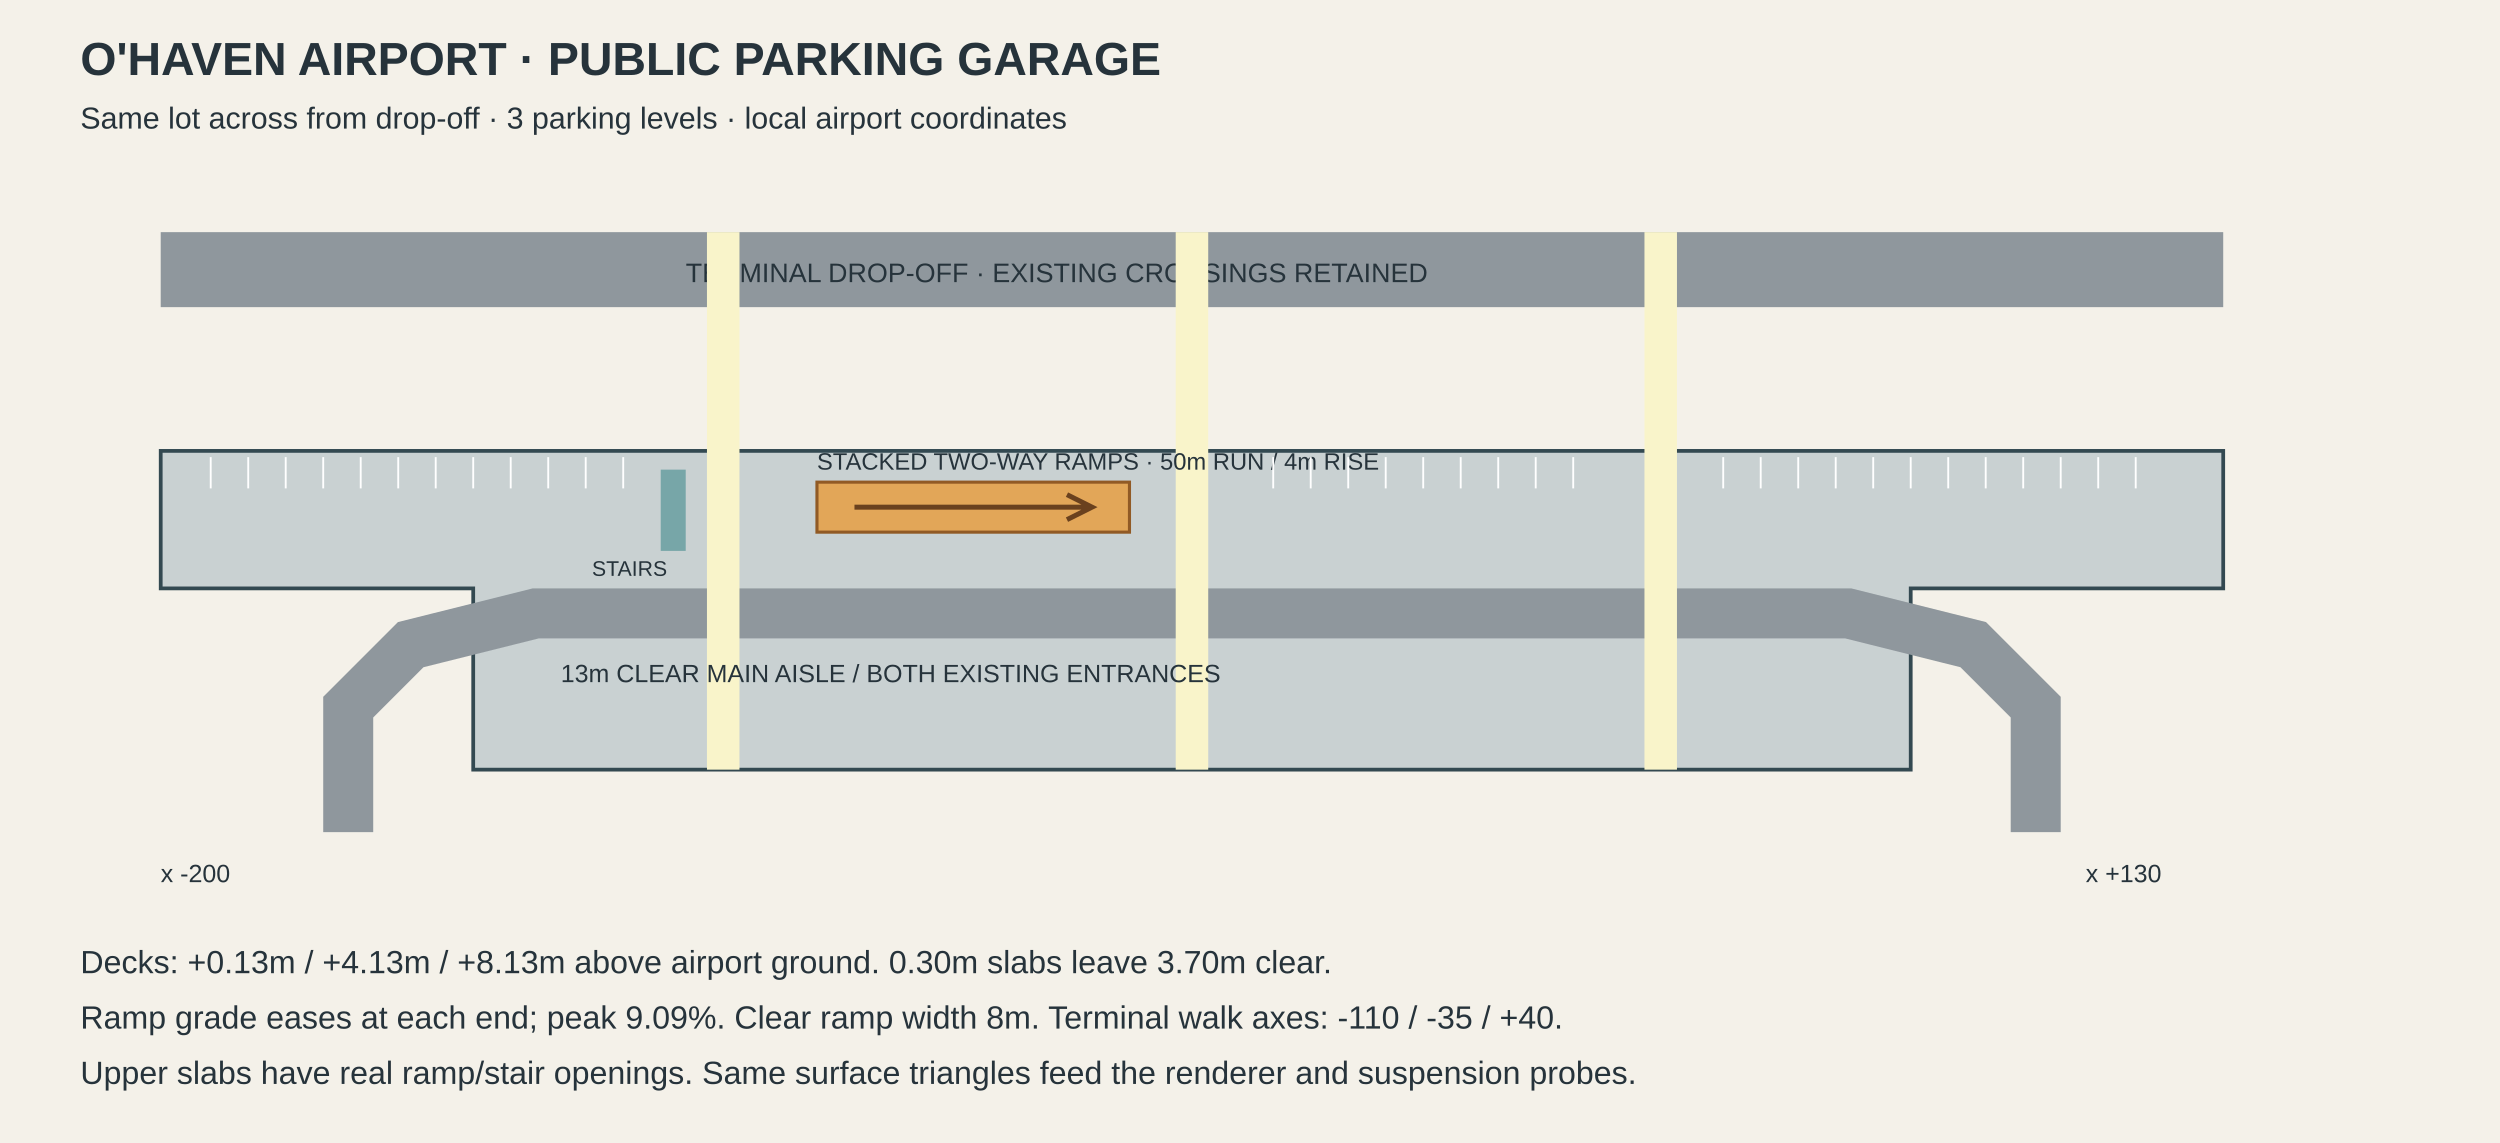
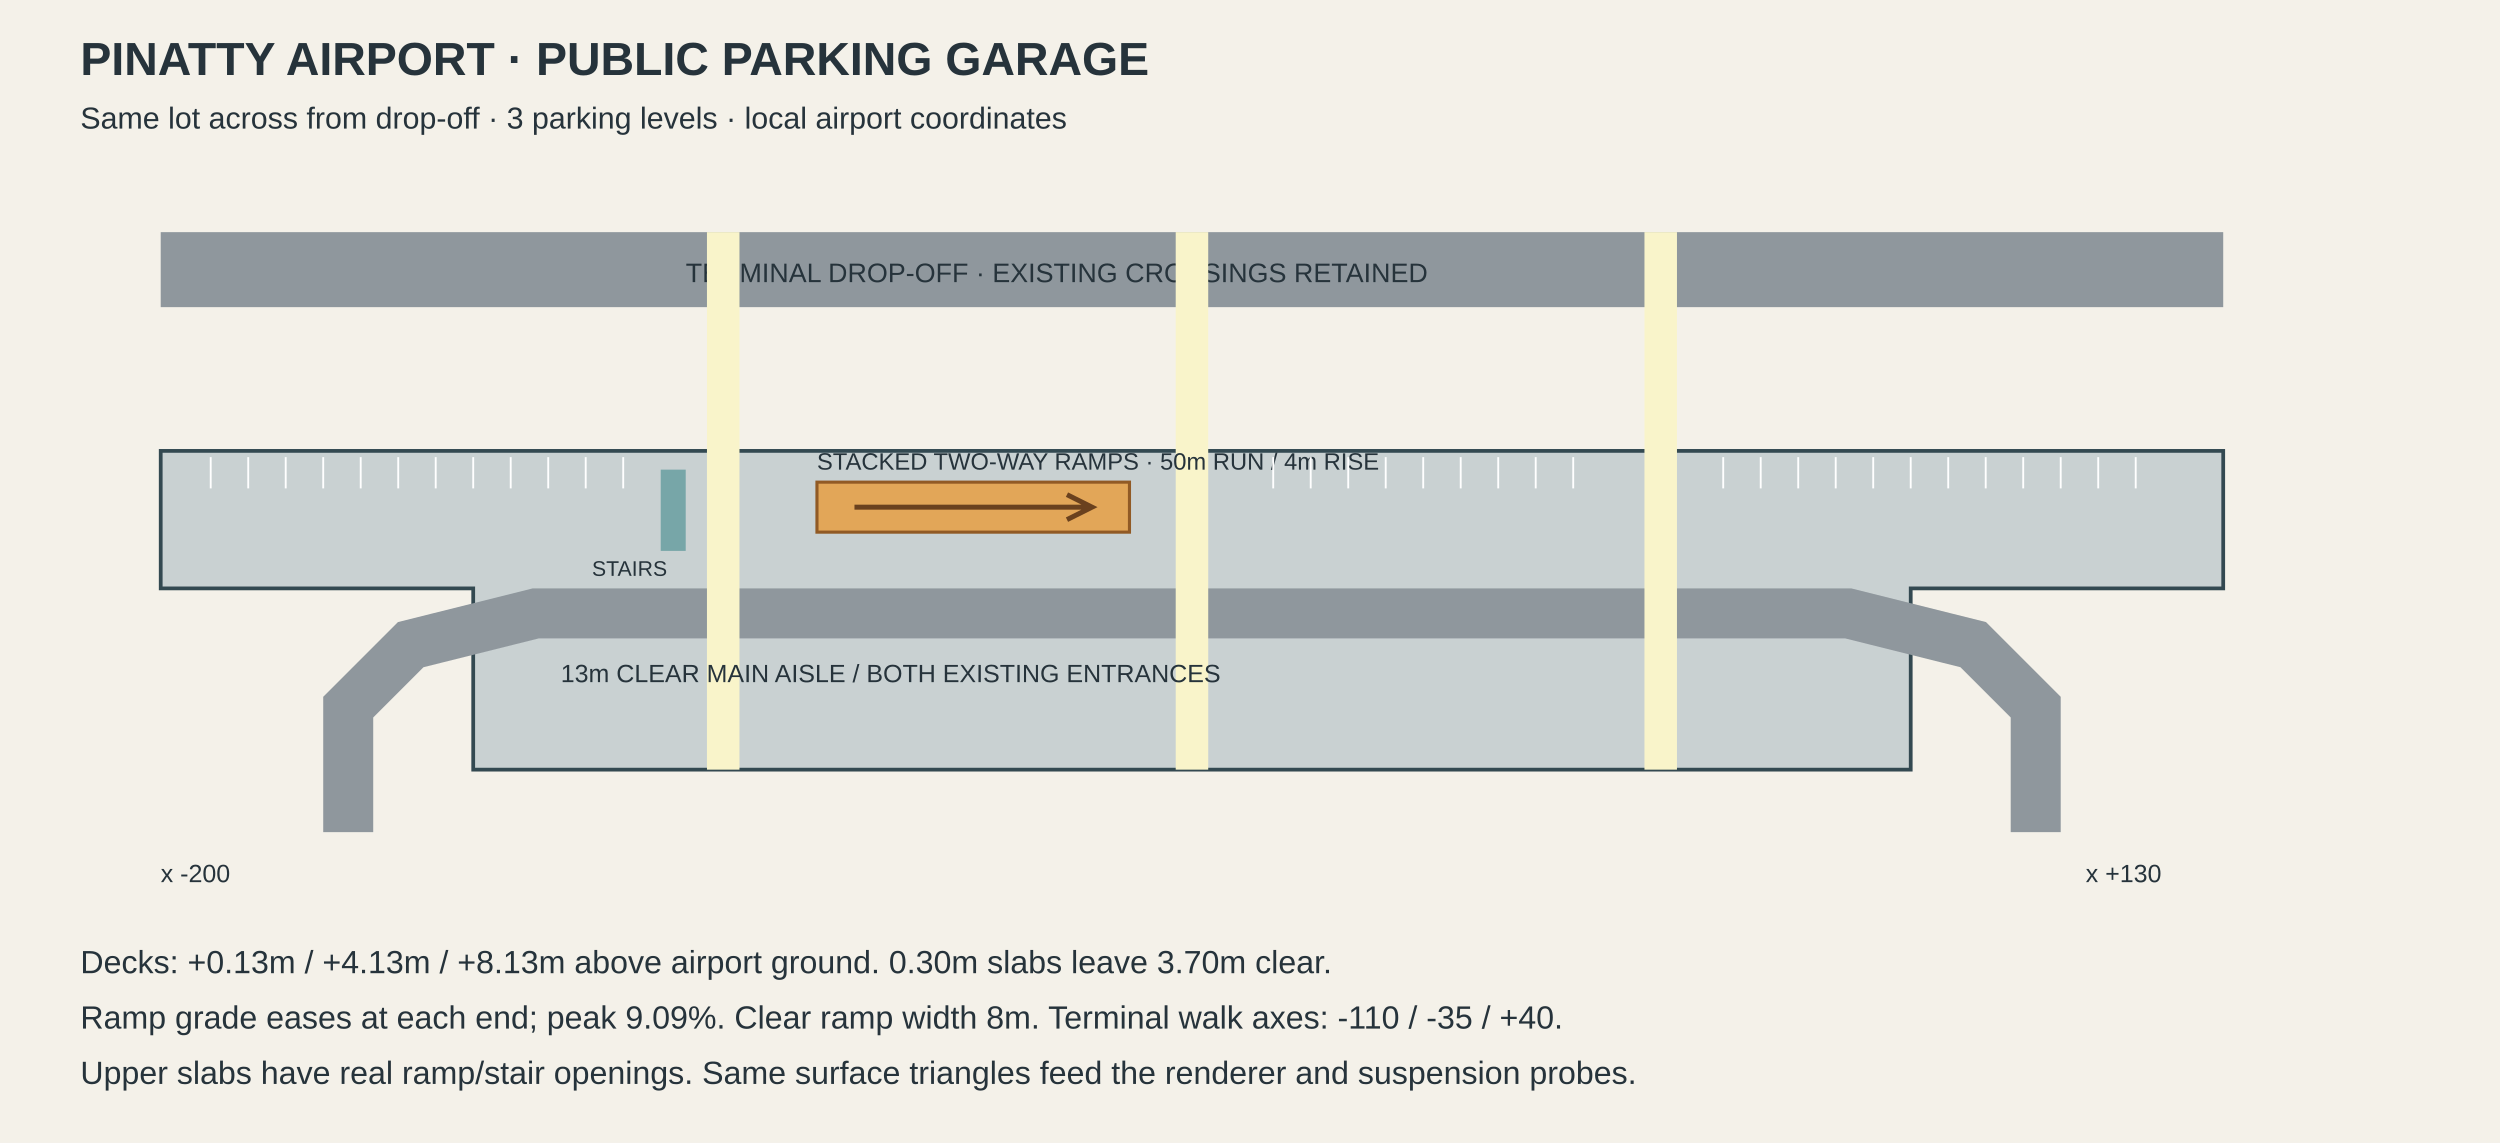
<svg xmlns="http://www.w3.org/2000/svg" width="1400" height="640" viewBox="0 0 1400 640">
  <rect width="1400" height="640" fill="#f4f1e9" />
  <g font-family="Arial,sans-serif" fill="#26333b">
-     <text x="45" y="42" font-size="26" font-weight="bold">O'HAVEN AIRPORT · PUBLIC PARKING GARAGE</text>
+     <text x="45" y="42" font-size="26" font-weight="bold">PINATTY AIRPORT · PUBLIC PARKING GARAGE</text>
    <text x="45" y="72" font-size="17">Same lot across from drop-off · 3 parking levels · local airport coordinates</text>
    <g transform="translate(90,130) scale(3.5)">
      <rect x="0" y="0" width="330" height="12" fill="#8f979d" />
      <text x="84" y="8" font-size="4.3">TERMINAL DROP-OFF · EXISTING CROSSINGS RETAINED</text>
      <path d="M0,35 H330 V57 H280 V86 H50 V57 H0 Z" fill="#c9d1d2" stroke="#334951" stroke-width=".6" />
      <path d="M30,96 V76 L40,66 L60,61 H270 L290,66 L300,76 V96" fill="none" stroke="#8f979d" stroke-width="8" />
      <path d="M90,0 V86 M165,0 V86 M240,0 V86" stroke="#f9f4ca" stroke-width="5.2" />
      <rect x="105" y="40" width="50" height="8" fill="#e2a658" stroke="#915a25" stroke-width=".5" />
      <path d="M111,44 H149 M145,42 L149,44 L145,46" fill="none" stroke="#6a411e" stroke-width=".8" />
      <text x="105" y="38" font-size="3.8">STACKED TWO-WAY RAMPS · 50m RUN / 4m RISE</text>
      <rect x="80" y="38" width="4" height="13" fill="#77a6a8" />
      <text x="69" y="55" font-size="3.4">STAIRS</text>
      <g stroke="#ffffff" stroke-width=".3">
        <path d="M8,36 V41 M14,36 V41 M20,36 V41 M26,36 V41 M32,36 V41 M38,36 V41 M44,36 V41 M50,36 V41 M56,36 V41 M62,36 V41 M68,36 V41 M74,36 V41 M178,36 V41 M184,36 V41 M190,36 V41 M196,36 V41 M202,36 V41 M208,36 V41 M214,36 V41 M220,36 V41 M226,36 V41 M250,36 V41 M256,36 V41 M262,36 V41 M268,36 V41 M274,36 V41 M280,36 V41 M286,36 V41 M292,36 V41 M298,36 V41 M304,36 V41 M310,36 V41 M316,36 V41" />
      </g>
      <text x="64" y="72" font-size="4">13m CLEAR MAIN AISLE / BOTH EXISTING ENTRANCES</text>
      <text x="0" y="104" font-size="4">x -200</text>
      <text x="308" y="104" font-size="4">x +130</text>
    </g>
    <text x="45" y="545" font-size="18">Decks: +0.13m / +4.13m / +8.13m above airport ground. 0.30m slabs leave 3.70m clear.</text>
    <text x="45" y="576" font-size="18">Ramp grade eases at each end; peak 9.09%. Clear ramp width 8m. Terminal walk axes: -110 / -35 / +40.</text>
    <text x="45" y="607" font-size="18">Upper slabs have real ramp/stair openings. Same surface triangles feed the renderer and suspension probes.</text>
  </g>
</svg>
